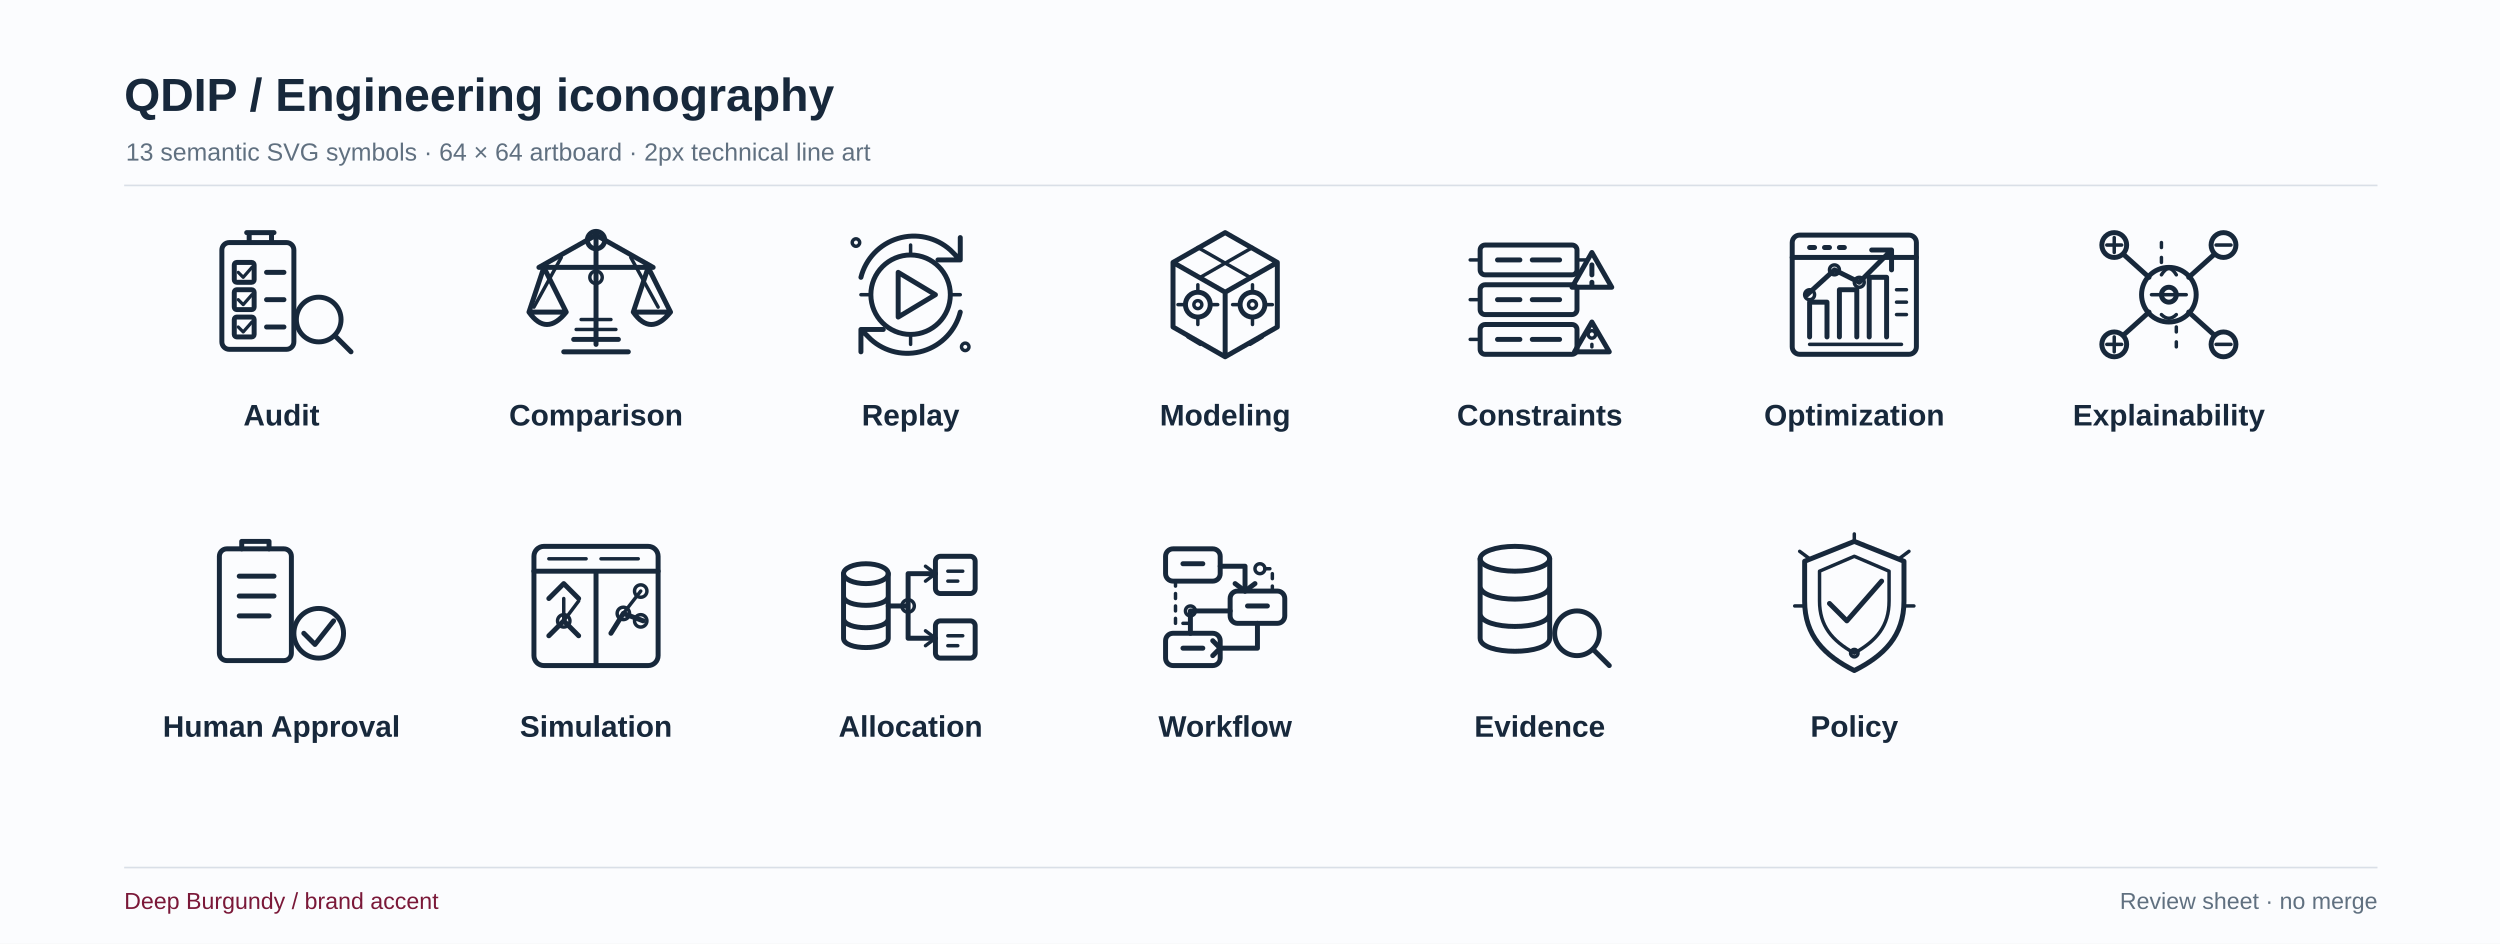
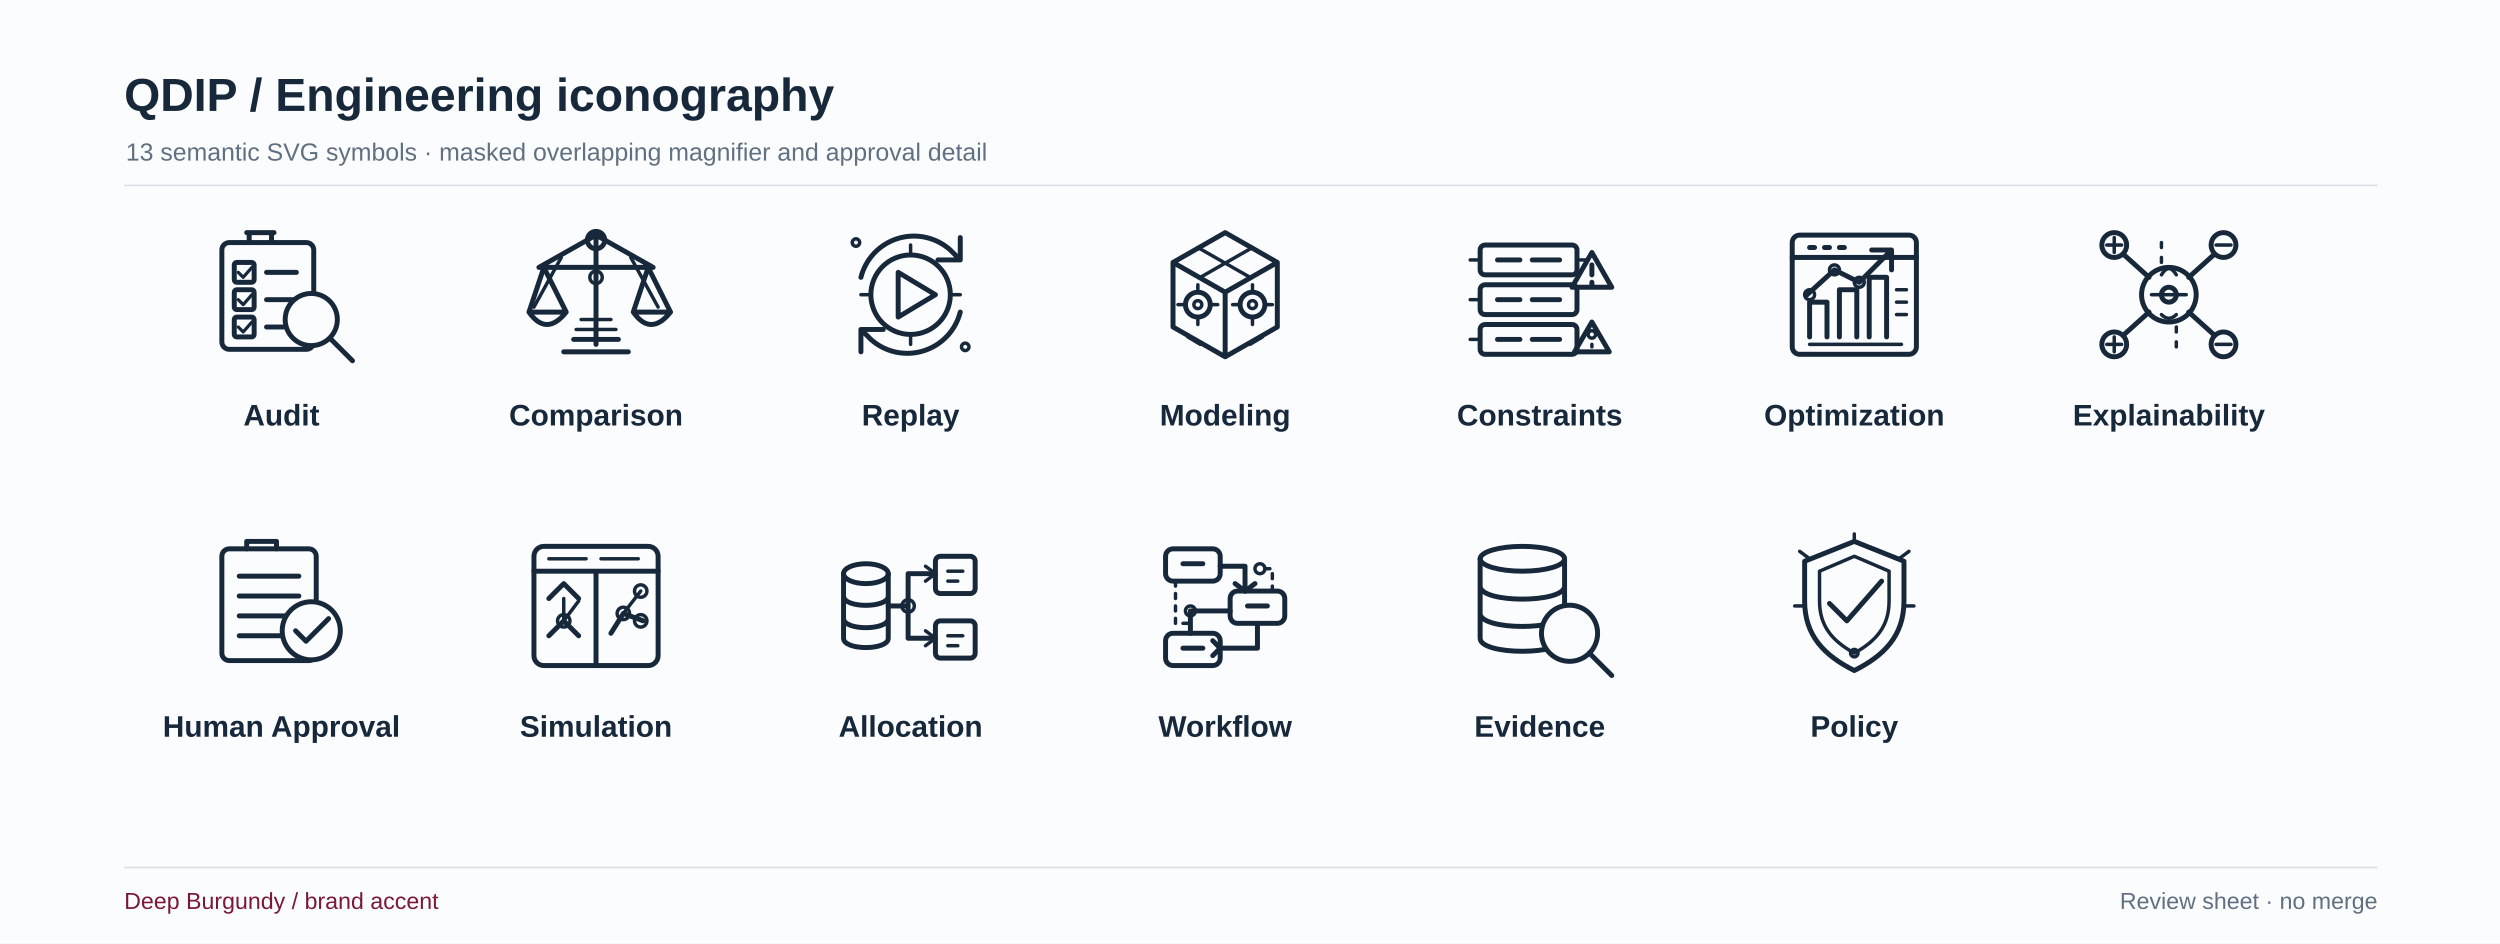
<svg xmlns="http://www.w3.org/2000/svg" width="1510" height="570" viewBox="0 0 1510 570">
  <rect width="1510" height="570" fill="#fbfcfe" />
  <text x="75" y="67" font-family="Arial,sans-serif" font-size="28" font-weight="700" fill="#17283b">QDIP / Engineering iconography</text>
-   <text x="76" y="97" font-family="Arial,sans-serif" font-size="15" fill="#607080">13 semantic SVG symbols · 64 × 64 artboard · 2px technical line art</text>
+   <text x="76" y="97" font-family="Arial,sans-serif" font-size="15" fill="#607080">13 semantic SVG symbols · masked overlapping magnifier and approval detail</text>
  <path d="M75 112H1436" stroke="#d9dfe7" stroke-width="1" />
  <g transform="translate(70 130)">
    <g transform="translate(52 0) scale(1.5)" fill="none" stroke="#17283b" stroke-width="2" stroke-linecap="round" stroke-linejoin="round" color="#17283b">
-       <rect x="8" y="11" width="29" height="43" rx="3" />
-       <path d="M19 11V7h9v4M18 7h11" />
-       <rect x="13" y="19" width="8" height="8" rx="1" />
-       <rect x="13" y="30" width="8" height="8" rx="1" />
-       <rect x="13" y="41" width="8" height="8" rx="1" />
-       <g stroke-width="1.3">
-         <path d="m14.6 23 2 2 3.5-4M14.6 34l2 2 3.5-4M14.6 45l2 2 3.5-4" />
-       </g>
-       <path d="M26 23h7M26 34h7M26 45h7" />
-       <circle cx="47" cy="42" r="9" />
-       <path d="m53.5 48.5 6.5 6.5" />
+       <defs>
+         <mask id="qdip-audit-loupe-cutout" maskUnits="userSpaceOnUse" x="0" y="0" width="64" height="64">
+           <rect width="64" height="64" fill="white" stroke="none" />
+           <circle cx="44" cy="42" r="11.2" fill="black" stroke="none" />
+         </mask>
+       </defs>
+       <g mask="url(#qdip-audit-loupe-cutout)">
+         <rect x="8" y="11" width="37" height="43" rx="3" />
+         <path d="M19 11V7h9v4M18 7h11" />
+         <rect x="13" y="19" width="8" height="8" rx="1" />
+         <rect x="13" y="30" width="8" height="8" rx="1" />
+         <rect x="13" y="41" width="8" height="8" rx="1" />
+         <path d="m14.6 23 2 2 3.5-4M14.6 34l2 2 3.5-4M14.6 45l2 2 3.5-4" stroke-width="1.3" />
+         <path d="M26 23h12M26 34h12M26 45h12" />
+       </g>
+       <circle cx="44" cy="42" r="10.5" />
+       <path d="m51.6 49.6 9 9" />
    </g>
    <text x="100" y="127" text-anchor="middle" font-family="Arial,sans-serif" font-size="18" font-weight="600" fill="#17283b">Audit</text>
  </g>
  <g transform="translate(260 130)">
    <g transform="translate(52 0) scale(1.5)" fill="none" stroke="#17283b" stroke-width="2" stroke-linecap="round" stroke-linejoin="round" color="#17283b">
      <path d="M32 8v44M19 55h26M23 50h18M32 8l-23 13h46L32 8" />
      <circle cx="32" cy="10" r="3.5" />
      <path d="M11 21 5 39h15zM53 21l-6 18h15zM5 39q7 10 15 0M47 39q7 10 15 0" />
      <g stroke-width="1.4">
        <path d="M18 17 7 37M46 17l11 20M26 42h12M24 46h16" />
        <circle cx="32" cy="25" r="2.5" />
      </g>
    </g>
    <text x="100" y="127" text-anchor="middle" font-family="Arial,sans-serif" font-size="18" font-weight="600" fill="#17283b">Comparison</text>
  </g>
  <g transform="translate(450 130)">
    <g transform="translate(52 0) scale(1.5)" fill="none" stroke="#17283b" stroke-width="2" stroke-linecap="round" stroke-linejoin="round" color="#17283b">
      <path d="M12 25a22 22 0 0 1 36-11l4 4M52 9v9h-9M52 39a22 22 0 0 1-36 11l-4-4M12 55v-9h9" />
      <circle cx="32" cy="32" r="16" />
      <path d="m27 23 15 9-15 9z" />
      <g stroke-width="1.4">
        <path d="M32 12v4M32 48v4M12 32h4M48 32h4" />
        <circle cx="10" cy="11" r="1.5" />
        <circle cx="54" cy="53" r="1.5" />
      </g>
    </g>
    <text x="100" y="127" text-anchor="middle" font-family="Arial,sans-serif" font-size="18" font-weight="600" fill="#17283b">Replay</text>
  </g>
  <g transform="translate(640 130)">
    <g transform="translate(52 0) scale(1.5)" fill="none" stroke="#17283b" stroke-width="2" stroke-linecap="round" stroke-linejoin="round" color="#17283b">
      <path d="M32 7 53 19 32 31 11 19zM11 19v26l21 12 21-12V19M32 31v26" />
      <path d="m21 13 21 12M43 13 22 25" stroke-width="1.4" />
      <circle cx="21" cy="36" r="5" />
      <circle cx="43" cy="36" r="5" />
      <g stroke-width="1.4">
        <path d="M21 28v3M21 41v3M13 36h3M26 36h3M43 28v3M43 41v3M35 36h3M48 36h3" />
        <circle cx="21" cy="36" r="1.6" />
        <circle cx="43" cy="36" r="1.6" />
        <path d="M17 49l5 3M42 52l5-3" />
      </g>
    </g>
    <text x="100" y="127" text-anchor="middle" font-family="Arial,sans-serif" font-size="18" font-weight="600" fill="#17283b">Modeling</text>
  </g>
  <g transform="translate(830 130)">
    <g transform="translate(52 0) scale(1.5)" fill="none" stroke="#17283b" stroke-width="2" stroke-linecap="round" stroke-linejoin="round" color="#17283b">
      <rect x="8" y="12" width="39" height="12" rx="2" />
      <rect x="8" y="28" width="39" height="12" rx="2" />
      <rect x="8" y="44" width="39" height="12" rx="2" />
      <path d="M15 18h9M15 34h9M15 50h9M29 18h11M29 34h11M29 50h11" />
      <path d="m53 15 8 14H45zM53 20v4M53 27v1M53 43l7 12H46z" />
      <g stroke-width="1.4">
        <path d="M4 18h4M4 34h4M4 50h4M47 18h4" />
        <circle cx="53" cy="48" r="1.5" />
        <path d="M53 52v1" />
      </g>
    </g>
    <text x="100" y="127" text-anchor="middle" font-family="Arial,sans-serif" font-size="18" font-weight="600" fill="#17283b">Constraints</text>
  </g>
  <g transform="translate(1020 130)">
    <g transform="translate(52 0) scale(1.5)" fill="none" stroke="#17283b" stroke-width="2" stroke-linecap="round" stroke-linejoin="round" color="#17283b">
      <rect x="7" y="8" width="50" height="48" rx="3" />
      <path d="M7 17h50M14 13h2M20 13h2M26 13h2M14 49V35h7v14M26 49V30h7v19M38 49V25h7v24" />
      <path d="m13 32 11-10 10 5 13-13m-8 0h8v8" />
      <g stroke-width="1.4">
        <path d="M14 52h37M49 30h4M49 35h4M49 40h4" />
        <circle cx="14" cy="32" r="2" />
        <circle cx="24" cy="22" r="2" />
        <circle cx="34" cy="27" r="2" />
      </g>
    </g>
    <text x="100" y="127" text-anchor="middle" font-family="Arial,sans-serif" font-size="18" font-weight="600" fill="#17283b">Optimization</text>
  </g>
  <g transform="translate(1210 130)">
    <g transform="translate(52 0) scale(1.5)" fill="none" stroke="#17283b" stroke-width="2" stroke-linecap="round" stroke-linejoin="round" color="#17283b">
      <circle cx="32" cy="32" r="11" />
      <circle cx="32" cy="32" r="3" />
      <circle cx="10" cy="12" r="5" />
      <circle cx="54" cy="12" r="5" />
      <circle cx="10" cy="52" r="5" />
      <circle cx="54" cy="52" r="5" />
      <path d="M14 16 24 25M50 16 40 25M14 48l10-9M50 48l-10-9" />
      <g stroke-width="1.4">
        <path d="M29 24q3-5 6 0M29 40q3 3 6 0M25 32h14M10 9v6M7 12h6M51 12h6M10 49v6M7 52h6M51 52h6" />
        <path d="M29 19V9M35 45v10" stroke-dasharray="2 4" />
      </g>
    </g>
    <text x="100" y="127" text-anchor="middle" font-family="Arial,sans-serif" font-size="18" font-weight="600" fill="#17283b">Explainability</text>
  </g>
  <g transform="translate(70 318)">
    <g transform="translate(52 0) scale(1.5)" fill="none" stroke="#17283b" stroke-width="2" stroke-linecap="round" stroke-linejoin="round" color="#17283b">
-       <rect x="7" y="9" width="29" height="45" rx="3" />
-       <path d="M16 9V6h11v3M15 20h14M15 28h14M15 36h12" />
-       <circle cx="47" cy="43" r="10" />
-       <path d="m41 43 4.5 4.5L53 38" />
+       <defs>
+         <mask id="qdip-approval-badge-cutout" maskUnits="userSpaceOnUse" x="0" y="0" width="64" height="64">
+           <rect width="64" height="64" fill="white" stroke="none" />
+           <circle cx="44" cy="42" r="12.5" fill="black" stroke="none" />
+         </mask>
+       </defs>
+       <g mask="url(#qdip-approval-badge-cutout)">
+         <rect x="8" y="9" width="38" height="45" rx="3" />
+         <path d="M18 9V6h12v3M15 20h24M15 28h24M15 36h24M15 44h24" />
+       </g>
+       <circle cx="44" cy="42" r="11.7" />
+       <path d="m37.7 42 4.2 4.2 9.1-9.1" />
    </g>
    <text x="100" y="127" text-anchor="middle" font-family="Arial,sans-serif" font-size="18" font-weight="600" fill="#17283b">Human Approval</text>
  </g>
  <g transform="translate(260 318)">
    <g transform="translate(52 0) scale(1.5)" fill="none" stroke="#17283b" stroke-width="2" stroke-linecap="round" stroke-linejoin="round" color="#17283b">
      <rect x="7" y="8" width="50" height="48" rx="4" />
      <path d="M7 18h50M32 18v38" />
      <path d="m13 29 6-6 6 6M13 44l6-6 6 6M38 43l5-8 8 3" />
      <g stroke-width="1.4">
        <path d="M13 13h15M34 13h15M19 29v9M25 30l-6 8M43 35l7-9" />
        <circle cx="19" cy="38" r="2.5" />
        <circle cx="43" cy="35" r="2.5" />
        <circle cx="50" cy="26" r="2.5" />
        <circle cx="50" cy="38" r="2.5" />
      </g>
    </g>
    <text x="100" y="127" text-anchor="middle" font-family="Arial,sans-serif" font-size="18" font-weight="600" fill="#17283b">Simulation</text>
  </g>
  <g transform="translate(450 318)">
    <g transform="translate(52 0) scale(1.5)" fill="none" stroke="#17283b" stroke-width="2" stroke-linecap="round" stroke-linejoin="round" color="#17283b">
      <ellipse cx="14" cy="19" rx="9" ry="4" />
      <path d="M5 19v26c0 5 18 5 18 0V19M5 28c0 5 18 5 18 0M5 37c0 5 18 5 18 0" />
      <rect x="42" y="12" width="16" height="15" rx="2" />
      <rect x="42" y="38" width="16" height="15" rx="2" />
      <path d="M23 32h8V19h11M31 32v13h11" />
      <g stroke-width="1.4">
        <path d="M47 18h6M47 22h4M47 44h6M47 48h4" />
        <path d="m38 16 4 3-4 3m0 20 4 3-4 3" />
        <circle cx="31" cy="32" r="2.5" />
      </g>
    </g>
    <text x="100" y="127" text-anchor="middle" font-family="Arial,sans-serif" font-size="18" font-weight="600" fill="#17283b">Allocation</text>
  </g>
  <g transform="translate(640 318)">
    <g transform="translate(52 0) scale(1.5)" fill="none" stroke="#17283b" stroke-width="2" stroke-linecap="round" stroke-linejoin="round" color="#17283b">
      <rect x="8" y="9" width="22" height="13" rx="3" />
      <rect x="34" y="26" width="22" height="13" rx="3" />
      <rect x="8" y="43" width="22" height="13" rx="3" />
      <path d="M30 16h10v10M45 39v10H30M18 43v-9h16" />
      <path d="m36 23 4 3 4-3m-17 23 3 3-3 3M15 15h8M41 32h8M15 49h8" />
      <g stroke-width="1.4">
        <path d="M12 22v17h6M51 26v-9H46" stroke-dasharray="2 3" />
        <circle cx="18" cy="34" r="2" />
        <circle cx="46" cy="17" r="2" />
      </g>
    </g>
    <text x="100" y="127" text-anchor="middle" font-family="Arial,sans-serif" font-size="18" font-weight="600" fill="#17283b">Workflow</text>
  </g>
  <g transform="translate(830 318)">
    <g transform="translate(52 0) scale(1.5)" fill="none" stroke="#17283b" stroke-width="2" stroke-linecap="round" stroke-linejoin="round" color="#17283b">
-       <ellipse cx="22" cy="13" rx="14" ry="5" />
-       <path d="M8 13v32c0 7 28 7 28 0V13M8 24c0 7 28 7 28 0M8 35c0 7 28 7 28 0" />
-       <circle cx="47" cy="43" r="9" />
-       <path d="m53.5 49.5 6.5 6.5" />
+       <defs>
+         <mask id="qdip-evidence-loupe-cutout" maskUnits="userSpaceOnUse" x="0" y="0" width="64" height="64">
+           <rect width="64" height="64" fill="white" stroke="none" />
+           <circle cx="44" cy="43" r="12" fill="black" stroke="none" />
+         </mask>
+       </defs>
+       <g mask="url(#qdip-evidence-loupe-cutout)">
+         <ellipse cx="25" cy="13" rx="17" ry="5" />
+         <path d="M8 13v32c0 7 34 7 34 0V13M8 24c0 7 34 7 34 0M8 35c0 7 34 7 34 0" />
+       </g>
+       <circle cx="44" cy="43" r="11.3" />
+       <path d="m52 51 9 9" />
    </g>
    <text x="100" y="127" text-anchor="middle" font-family="Arial,sans-serif" font-size="18" font-weight="600" fill="#17283b">Evidence</text>
  </g>
  <g transform="translate(1020 318)">
    <g transform="translate(52 0) scale(1.5)" fill="none" stroke="#17283b" stroke-width="2" stroke-linecap="round" stroke-linejoin="round" color="#17283b">
      <path d="M32 6 52 14v16c0 14-8 22-20 28-12-6-20-14-20-28V14z" />
      <path d="m22 31 7 7 14-16" />
      <g stroke-width="1.4">
        <path d="M32 12 46 18v12c0 10-5 16-14 21-9-5-14-11-14-21V18z" />
        <path d="M32 3v3M10 10l4 3M54 10l-4 3M8 32h4M52 32h4" />
        <circle cx="32" cy="51" r="1.5" />
      </g>
    </g>
    <text x="100" y="127" text-anchor="middle" font-family="Arial,sans-serif" font-size="18" font-weight="600" fill="#17283b">Policy</text>
  </g>
  <path d="M75 524H1436" stroke="#d9dfe7" stroke-width="1" />
  <text x="75" y="549" font-family="Arial,sans-serif" font-size="14" fill="#7a1838">Deep Burgundy / brand accent</text>
  <text x="1436" y="549" text-anchor="end" font-family="Arial,sans-serif" font-size="14" fill="#607080">Review sheet · no merge</text>
</svg>
